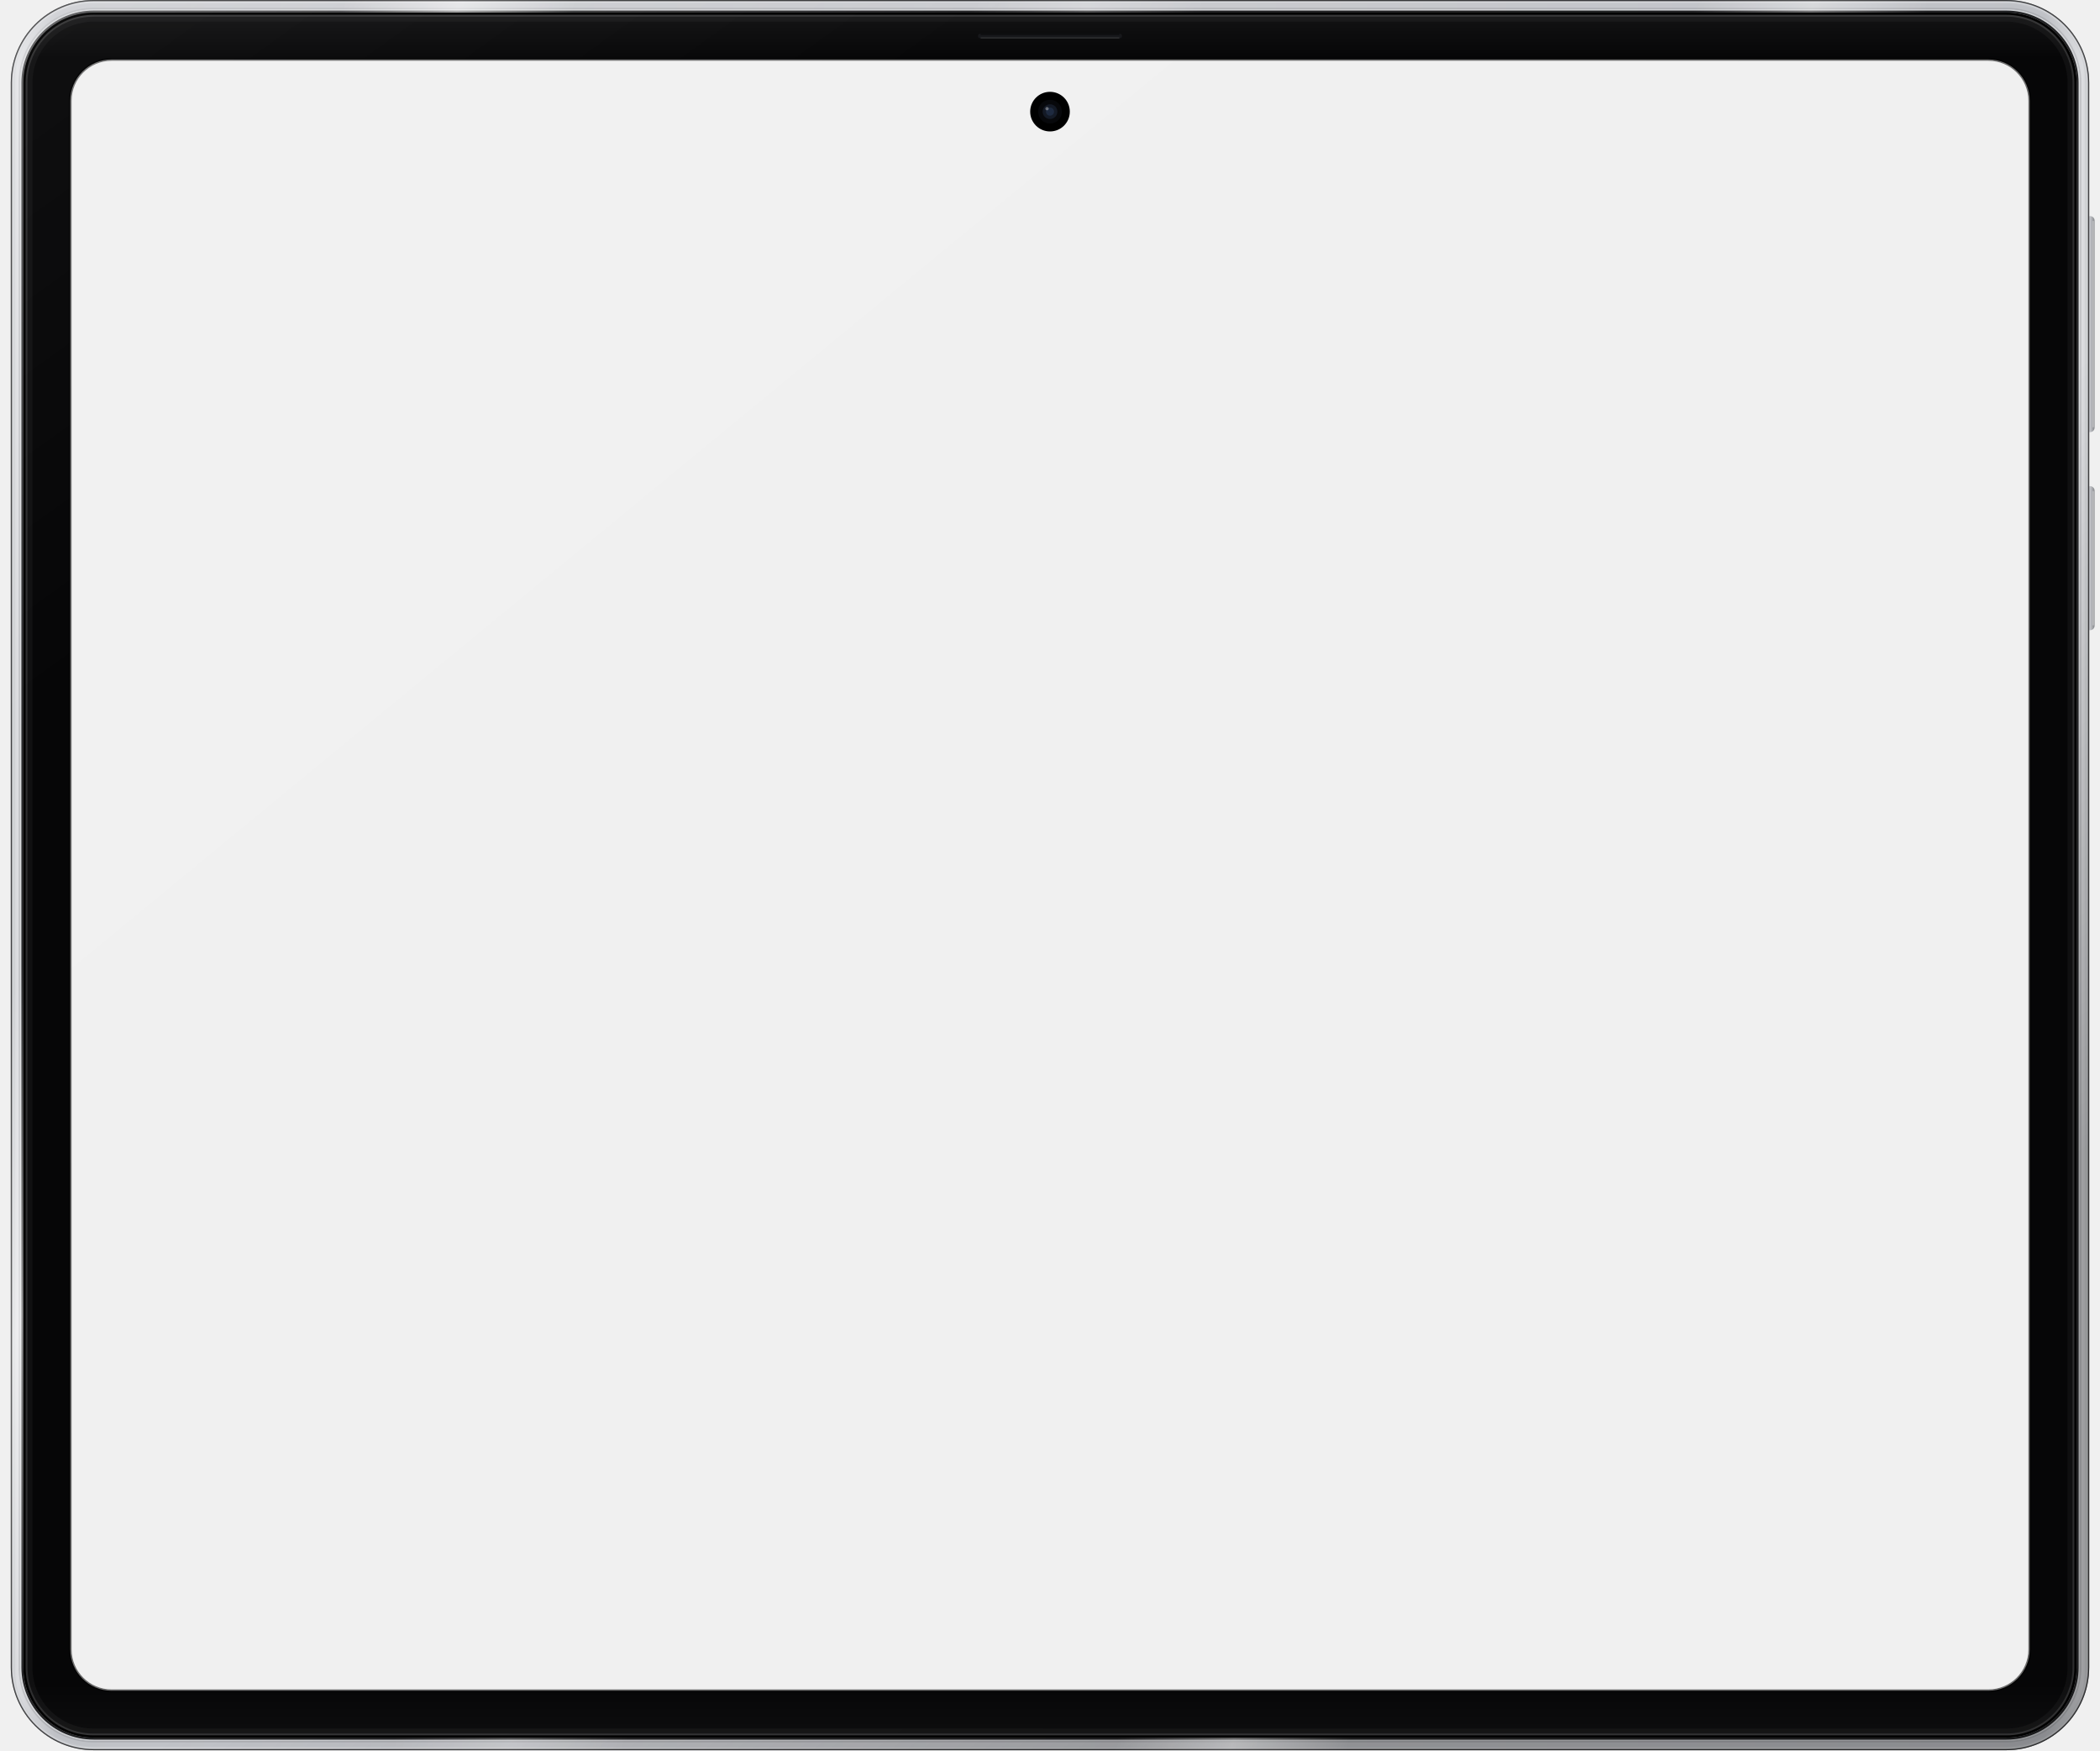
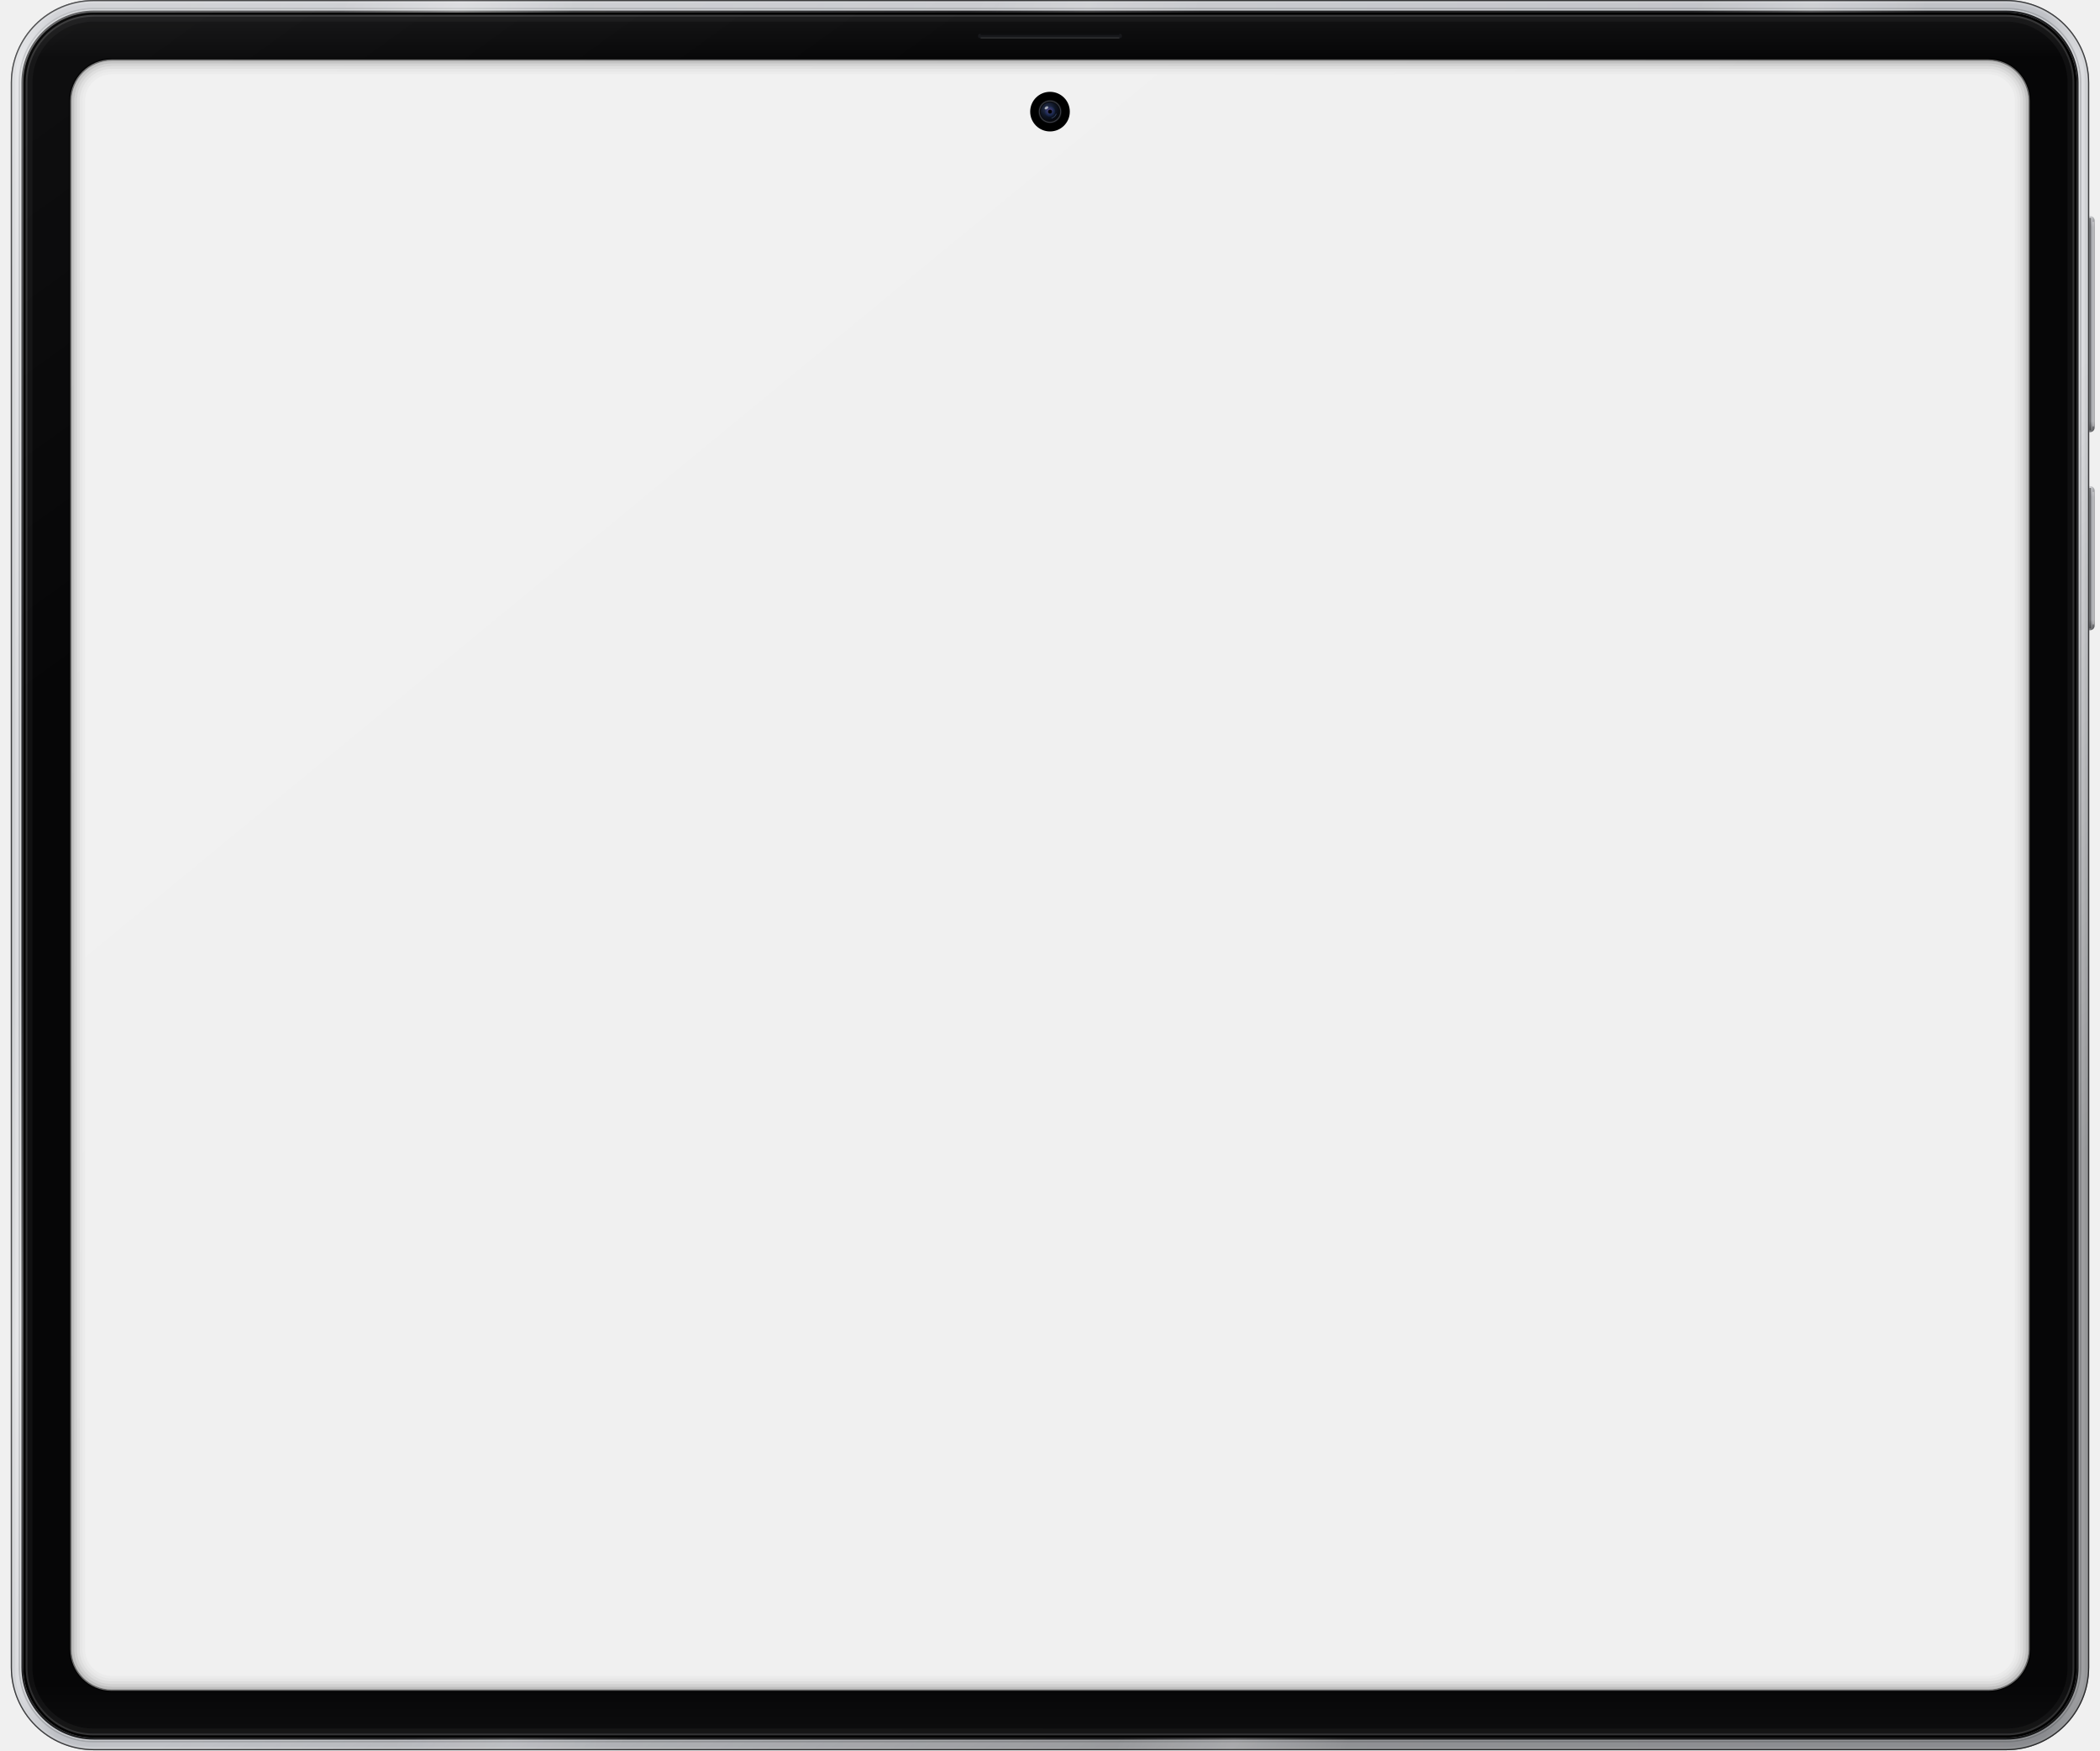
<svg xmlns="http://www.w3.org/2000/svg" width="2332" height="1944" viewBox="0 0 2332 1944">
  <defs>
    <linearGradient id="metal" x1="0" y1="0" x2="1" y2="0">
      <stop offset="0" stop-color="#696a6d" />
      <stop offset="0.012" stop-color="#dcdde0" />
      <stop offset="0.03" stop-color="#bfc1c6" />
      <stop offset="0.5" stop-color="#cbccd0" />
      <stop offset="0.97" stop-color="#bfc1c6" />
      <stop offset="0.988" stop-color="#dcdde0" />
      <stop offset="1" stop-color="#696a6d" />
    </linearGradient>
    <linearGradient id="keylight" gradientUnits="userSpaceOnUse" x1="0" y1="0" x2="1399.2" y2="1944">
      <stop offset="0" stop-color="#fff" stop-opacity="0.32" />
      <stop offset="0.28" stop-color="#fff" stop-opacity="0" />
      <stop offset="0.7" stop-color="#000" stop-opacity="0" />
      <stop offset="1" stop-color="#000" stop-opacity="0.28" />
    </linearGradient>
    <linearGradient id="streaks" gradientUnits="userSpaceOnUse" x1="0" y1="291.6" x2="2332" y2="1069.2">
      <stop offset="0.11" stop-color="#fff" stop-opacity="0" />
      <stop offset="0.16" stop-color="#fff" stop-opacity="0.5" />
      <stop offset="0.21" stop-color="#fff" stop-opacity="0" />
      <stop offset="0.38" stop-color="#fff" stop-opacity="0" />
      <stop offset="0.43" stop-color="#fff" stop-opacity="0.22" />
      <stop offset="0.48" stop-color="#fff" stop-opacity="0" />
      <stop offset="0.69" stop-color="#fff" stop-opacity="0" />
      <stop offset="0.74" stop-color="#fff" stop-opacity="0.35" />
      <stop offset="0.79" stop-color="#fff" stop-opacity="0" />
    </linearGradient>
    <linearGradient id="glare" x1="0" y1="0" x2="1" y2="1">
      <stop offset="0" stop-color="#ffffff" stop-opacity="0.07" />
      <stop offset="0.42" stop-color="#ffffff" stop-opacity="0.015" />
      <stop offset="0.43" stop-color="#ffffff" stop-opacity="0" />
      <stop offset="1" stop-color="#ffffff" stop-opacity="0" />
    </linearGradient>
    <linearGradient id="btn2316240" x1="0" y1="0" x2="1" y2="0">
-       <stop offset="0" stop-color="#cccdd1" />
-       <stop offset="0.55" stop-color="#bfc1c6" />
-       <stop offset="1" stop-color="#86878b" />
+       <stop offset="0" stop-color="#cfd1d4" />
+       <stop offset="0.5" stop-color="#bfc1c6" />
+       <stop offset="1" stop-color="#7c7d81" />
+     </linearGradient>
+     <linearGradient id="btn2316240e" x1="0" y1="0" x2="0" y2="1">
+       <stop offset="0" stop-color="#ffffff" stop-opacity="0.35" />
+       <stop offset="0.05" stop-color="#ffffff" stop-opacity="0" />
+       <stop offset="0.95" stop-color="#000000" stop-opacity="0" />
+       <stop offset="1" stop-color="#000000" stop-opacity="0.4" />
    </linearGradient>
    <linearGradient id="btn2316540" x1="0" y1="0" x2="1" y2="0">
-       <stop offset="0" stop-color="#cccdd1" />
-       <stop offset="0.55" stop-color="#bfc1c6" />
-       <stop offset="1" stop-color="#86878b" />
+       <stop offset="0" stop-color="#cfd1d4" />
+       <stop offset="0.5" stop-color="#bfc1c6" />
+       <stop offset="1" stop-color="#7c7d81" />
+     </linearGradient>
+     <linearGradient id="btn2316540e" x1="0" y1="0" x2="0" y2="1">
+       <stop offset="0" stop-color="#ffffff" stop-opacity="0.35" />
+       <stop offset="0.075" stop-color="#ffffff" stop-opacity="0" />
+       <stop offset="0.925" stop-color="#000000" stop-opacity="0" />
+       <stop offset="1" stop-color="#000000" stop-opacity="0.4" />
    </linearGradient>
    <linearGradient id="glassdepth" x1="0" y1="0" x2="0" y2="1">
      <stop offset="0" stop-color="#121213" />
      <stop offset="0.025" stop-color="#060607" />
      <stop offset="0.97" stop-color="#060607" />
      <stop offset="1" stop-color="#0d0d0e" />
    </linearGradient>
  </defs>
  <path fill="url(#btn2316240)" d="M2321,240H2321A5,5 0 0 1 2326,245V475A5,5 0 0 1 2321,480H2321A5,5 0 0 1 2316,475V245A5,5 0 0 1 2321,240Z" />
-   <path stroke="#ffffff" stroke-opacity="0.35" stroke-width="1.5" stroke-linecap="round" d="M2324.5,246 V474" />
+   <path fill="url(#btn2316240e)" d="M2321,240H2321A5,5 0 0 1 2326,245V475A5,5 0 0 1 2321,480H2321A5,5 0 0 1 2316,475V245A5,5 0 0 1 2321,240Z" />
+   <path stroke="#ffffff" stroke-opacity="0.45" stroke-width="1.5" stroke-linecap="round" d="M2324.5,247 V473" />
+   <path stroke="#000" stroke-opacity="0.45" stroke-width="2" d="M2321,242 V478" />
  <path fill="url(#btn2316540)" d="M2321,540H2321A5,5 0 0 1 2326,545V695A5,5 0 0 1 2321,700H2321A5,5 0 0 1 2316,695V545A5,5 0 0 1 2321,540Z" />
-   <path stroke="#ffffff" stroke-opacity="0.35" stroke-width="1.5" stroke-linecap="round" d="M2324.5,546 V694" />
+   <path fill="url(#btn2316540e)" d="M2321,540H2321A5,5 0 0 1 2326,545V695A5,5 0 0 1 2321,700H2321A5,5 0 0 1 2316,695V545A5,5 0 0 1 2321,540Z" />
+   <path stroke="#ffffff" stroke-opacity="0.45" stroke-width="1.5" stroke-linecap="round" d="M2324.5,547 V693" />
+   <path stroke="#000" stroke-opacity="0.45" stroke-width="2" d="M2321,542 V698" />
  <path fill-rule="evenodd" fill="url(#metal)" d="M104,0H2228A92,92 0 0 1 2320,92V1852A92,92 0 0 1 2228,1944H104A92,92 0 0 1 12,1852V92A92,92 0 0 1 104,0ZM104,14H2228A78,78 0 0 1 2306,92V1852A78,78 0 0 1 2228,1930H104A78,78 0 0 1 26,1852V92A78,78 0 0 1 104,14Z" />
-   <path fill="none" stroke="#696a6d" stroke-opacity="0.9" stroke-width="0.98" d="M104,0.49H2228A91.51,91.51 0 0 1 2319.51,92V1852A91.51,91.51 0 0 1 2228,1943.51H104A91.51,91.51 0 0 1 12.49,1852V92A91.51,91.51 0 0 1 104,0.49Z" />
-   <path fill="none" stroke="#dcdde0" stroke-opacity="0.85" stroke-width="1.82" d="M104,1.89H2228A90.11,90.11 0 0 1 2318.11,92V1852A90.11,90.11 0 0 1 2228,1942.11H104A90.11,90.11 0 0 1 13.89,1852V92A90.11,90.11 0 0 1 104,1.89Z" />
+   <path fill="none" stroke="#696a6d" stroke-opacity="1" stroke-width="0.98" d="M104,0.49H2228A91.51,91.51 0 0 1 2319.51,92V1852A91.51,91.51 0 0 1 2228,1943.51H104A91.51,91.51 0 0 1 12.49,1852V92A91.51,91.51 0 0 1 104,0.49Z" />
+   <path fill="none" stroke="#dcdde0" stroke-opacity="0.61" stroke-width="1.82" d="M104,1.89H2228A90.11,90.11 0 0 1 2318.11,92V1852A90.11,90.11 0 0 1 2228,1942.11H104A90.11,90.11 0 0 1 13.89,1852V92A90.11,90.11 0 0 1 104,1.89Z" />
  <path fill="none" stroke="#cbccd0" stroke-opacity="0.5" stroke-width="1.4" d="M104,3.5H2228A88.5,88.5 0 0 1 2316.5,92V1852A88.5,88.5 0 0 1 2228,1940.5H104A88.5,88.5 0 0 1 15.5,1852V92A88.5,88.5 0 0 1 104,3.5Z" />
-   <path fill="none" stroke="#696a6d" stroke-opacity="0.22" stroke-width="1.68" d="M104,9.52H2228A82.48,82.48 0 0 1 2310.48,92V1852A82.48,82.48 0 0 1 2228,1934.48H104A82.48,82.48 0 0 1 21.52,1852V92A82.48,82.48 0 0 1 104,9.52Z" />
-   <path fill="none" stroke="#dcdde0" stroke-opacity="0.55" stroke-width="1.4" d="M104,11.06H2228A80.94,80.94 0 0 1 2308.94,92V1852A80.94,80.94 0 0 1 2228,1932.94H104A80.94,80.94 0 0 1 23.06,1852V92A80.94,80.94 0 0 1 104,11.06Z" />
+   <path fill="none" stroke="#696a6d" stroke-opacity="0.32" stroke-width="1.68" d="M104,9.52H2228A82.48,82.48 0 0 1 2310.48,92V1852A82.48,82.48 0 0 1 2228,1934.48H104A82.48,82.48 0 0 1 21.52,1852V92A82.48,82.48 0 0 1 104,9.52Z" />
+   <path fill="none" stroke="#dcdde0" stroke-opacity="0.43" stroke-width="1.4" d="M104,11.06H2228A80.94,80.94 0 0 1 2308.94,92V1852A80.94,80.94 0 0 1 2228,1932.94H104A80.94,80.94 0 0 1 23.06,1852V92A80.94,80.94 0 0 1 104,11.06Z" />
  <path fill="none" stroke="#050506" stroke-opacity="0.85" stroke-width="2.24" d="M104,12.88H2228A79.12,79.12 0 0 1 2307.12,92V1852A79.12,79.12 0 0 1 2228,1931.12H104A79.12,79.12 0 0 1 24.88,1852V92A79.12,79.12 0 0 1 104,12.88Z" />
  <path fill-rule="evenodd" fill="url(#keylight)" d="M104,0H2228A92,92 0 0 1 2320,92V1852A92,92 0 0 1 2228,1944H104A92,92 0 0 1 12,1852V92A92,92 0 0 1 104,0ZM104,14H2228A78,78 0 0 1 2306,92V1852A78,78 0 0 1 2228,1930H104A78,78 0 0 1 26,1852V92A78,78 0 0 1 104,14Z" />
-   <path fill-rule="evenodd" fill="url(#streaks)" d="M104,0H2228A92,92 0 0 1 2320,92V1852A92,92 0 0 1 2228,1944H104A92,92 0 0 1 12,1852V92A92,92 0 0 1 104,0ZM104,14H2228A78,78 0 0 1 2306,92V1852A78,78 0 0 1 2228,1930H104A78,78 0 0 1 26,1852V92A78,78 0 0 1 104,14Z" />
+   <path fill-rule="evenodd" fill="url(#streaks)" opacity="0.6" d="M104,0H2228A92,92 0 0 1 2320,92V1852A92,92 0 0 1 2228,1944H104A92,92 0 0 1 12,1852V92A92,92 0 0 1 104,0ZM104,14H2228A78,78 0 0 1 2306,92V1852A78,78 0 0 1 2228,1930H104A78,78 0 0 1 26,1852V92A78,78 0 0 1 104,14Z" />
  <path fill="none" stroke="#000" stroke-opacity="0.5" stroke-width="1.5" d="M104,0.75H2228A91.25,91.25 0 0 1 2319.25,92V1852A91.25,91.25 0 0 1 2228,1943.25H104A91.25,91.25 0 0 1 12.75,1852V92A91.25,91.25 0 0 1 104,0.75Z" />
  <path fill-rule="evenodd" fill="url(#glassdepth)" d="M104,14H2228A78,78 0 0 1 2306,92V1852A78,78 0 0 1 2228,1930H104A78,78 0 0 1 26,1852V92A78,78 0 0 1 104,14ZM124,66H2208A46,46 0 0 1 2254,112V1832A46,46 0 0 1 2208,1878H124A46,46 0 0 1 78,1832V112A46,46 0 0 1 124,66Z" />
  <path fill="none" stroke="#000000" stroke-opacity="0.9" stroke-width="2.5" d="M104,15.25H2228A76.75,76.75 0 0 1 2304.75,92V1852A76.75,76.75 0 0 1 2228,1928.75H104A76.75,76.75 0 0 1 27.25,1852V92A76.75,76.75 0 0 1 104,15.25Z" />
  <path fill="none" stroke="#ffffff" stroke-opacity="0.16" stroke-width="2" d="M104,17.5H2228A74.5,74.5 0 0 1 2302.5,92V1852A74.5,74.5 0 0 1 2228,1926.5H104A74.5,74.5 0 0 1 29.5,1852V92A74.5,74.5 0 0 1 104,17.5Z" />
  <path fill="none" stroke="#ffffff" stroke-opacity="0.04" stroke-width="5.5" d="M104,21.25H2228A70.75,70.75 0 0 1 2298.75,92V1852A70.75,70.75 0 0 1 2228,1922.75H104A70.75,70.75 0 0 1 33.25,1852V92A70.75,70.75 0 0 1 104,21.25Z" />
  <path fill-rule="evenodd" fill="url(#keylight)" opacity="0.12" d="M104,14H2228A78,78 0 0 1 2306,92V1852A78,78 0 0 1 2228,1930H104A78,78 0 0 1 26,1852V92A78,78 0 0 1 104,14ZM124,66H2208A46,46 0 0 1 2254,112V1832A46,46 0 0 1 2208,1878H124A46,46 0 0 1 78,1832V112A46,46 0 0 1 124,66Z" />
  <path fill="none" stroke="#000" stroke-opacity="0.55" stroke-width="3" d="M124,66H2208A46,46 0 0 1 2254,112V1832A46,46 0 0 1 2208,1878H124A46,46 0 0 1 78,1832V112A46,46 0 0 1 124,66Z" />
+   <path fill="none" stroke="#000" stroke-opacity="0.2" stroke-width="3" d="M124,69H2208A43,43 0 0 1 2251,112V1832A43,43 0 0 1 2208,1875H124A43,43 0 0 1 81,1832V112A43,43 0 0 1 124,69Z" />
+   <path fill="none" stroke="#000" stroke-opacity="0.13" stroke-width="3" d="M124,72H2208A40,40 0 0 1 2248,112V1832A40,40 0 0 1 2208,1872H124A40,40 0 0 1 84,1832V112A40,40 0 0 1 124,72Z" />
+   <path fill="none" stroke="#000" stroke-opacity="0.08" stroke-width="3" d="M124,75H2208A37,37 0 0 1 2245,112V1832A37,37 0 0 1 2208,1869H124A37,37 0 0 1 87,1832V112A37,37 0 0 1 124,75Z" />
+   <path fill="none" stroke="#000" stroke-opacity="0.045" stroke-width="3" d="M124,78H2208A34,34 0 0 1 2242,112V1832A34,34 0 0 1 2208,1866H124A34,34 0 0 1 90,1832V112A34,34 0 0 1 124,78Z" />
+   <path fill="none" stroke="#000" stroke-opacity="0.02" stroke-width="3" d="M124,81H2208A31,31 0 0 1 2239,112V1832A31,31 0 0 1 2208,1863H124A31,31 0 0 1 93,1832V112A31,31 0 0 1 124,81Z" />
  <path fill="url(#glare)" d="M124,66H2208A46,46 0 0 1 2254,112V1832A46,46 0 0 1 2208,1878H124A46,46 0 0 1 78,1832V112A46,46 0 0 1 124,66Z" />
  <path fill="#17181b" d="M1088.5,37.5H1243.5A2.5,2.5 0 0 1 1246,40V40A2.5,2.5 0 0 1 1243.5,42.5H1088.5A2.5,2.5 0 0 1 1086,40V40A2.5,2.5 0 0 1 1088.5,37.5Z" />
  <path stroke="#000" stroke-opacity="0.6" stroke-width="1" d="M1089,38.25 H1243" />
  <path stroke="#ffffff" stroke-opacity="0.16" stroke-width="1" d="M1089,42.1 H1243" />
  <circle cx="1166" cy="124" r="22" fill="#000" />
-   <circle cx="1166" cy="124" r="13.2" fill="#07080b" />
-   <circle cx="1166" cy="124" r="8.18" fill="#141a26" />
-   <circle cx="1166" cy="124" r="4.49" fill="#1e2a40" />
-   <circle cx="1162.7" cy="120.7" r="1.85" fill="#ffffff" fill-opacity="0.35" />
+   <radialGradient id="lens1166x124g" cx="0.38" cy="0.35" r="0.75">
+     <stop offset="0" stop-color="#2c3855" />
+     <stop offset="0.55" stop-color="#0e1424" />
+     <stop offset="1" stop-color="#040508" />
+   </radialGradient>
+   <radialGradient id="lens1166x124c" cx="0.45" cy="0.4" r="0.7">
+     <stop offset="0" stop-color="#5b4a8c" stop-opacity="0.85" />
+     <stop offset="0.6" stop-color="#1c2a52" stop-opacity="0.9" />
+     <stop offset="1" stop-color="#0a0f1d" />
+   </radialGradient>
+   <circle cx="1166" cy="124" r="13.2" fill="#0b0c0f" />
+   <circle cx="1166" cy="124" r="11.88" fill="none" stroke="#4a4d55" stroke-opacity="0.75" stroke-width="1.06" />
+   <circle cx="1166" cy="124" r="10.3" fill="url(#lens1166x124g)" />
+   <circle cx="1166" cy="124" r="5.81" fill="url(#lens1166x124c)" />
+   <circle cx="1166" cy="124" r="2.24" fill="#020203" />
+   <ellipse cx="1162.04" cy="119.78" rx="2.24" ry="1.45" transform="rotate(-35 1162.04 119.78)" fill="#ffffff" fill-opacity="0.6" />
+   <path fill="none" stroke="#8fb4ff" stroke-opacity="0.3" stroke-width="0.79" stroke-linecap="round" d="M1172.86,126.64 A7.39,7.39 0 0 1 1167.98,131.13" />
</svg>
